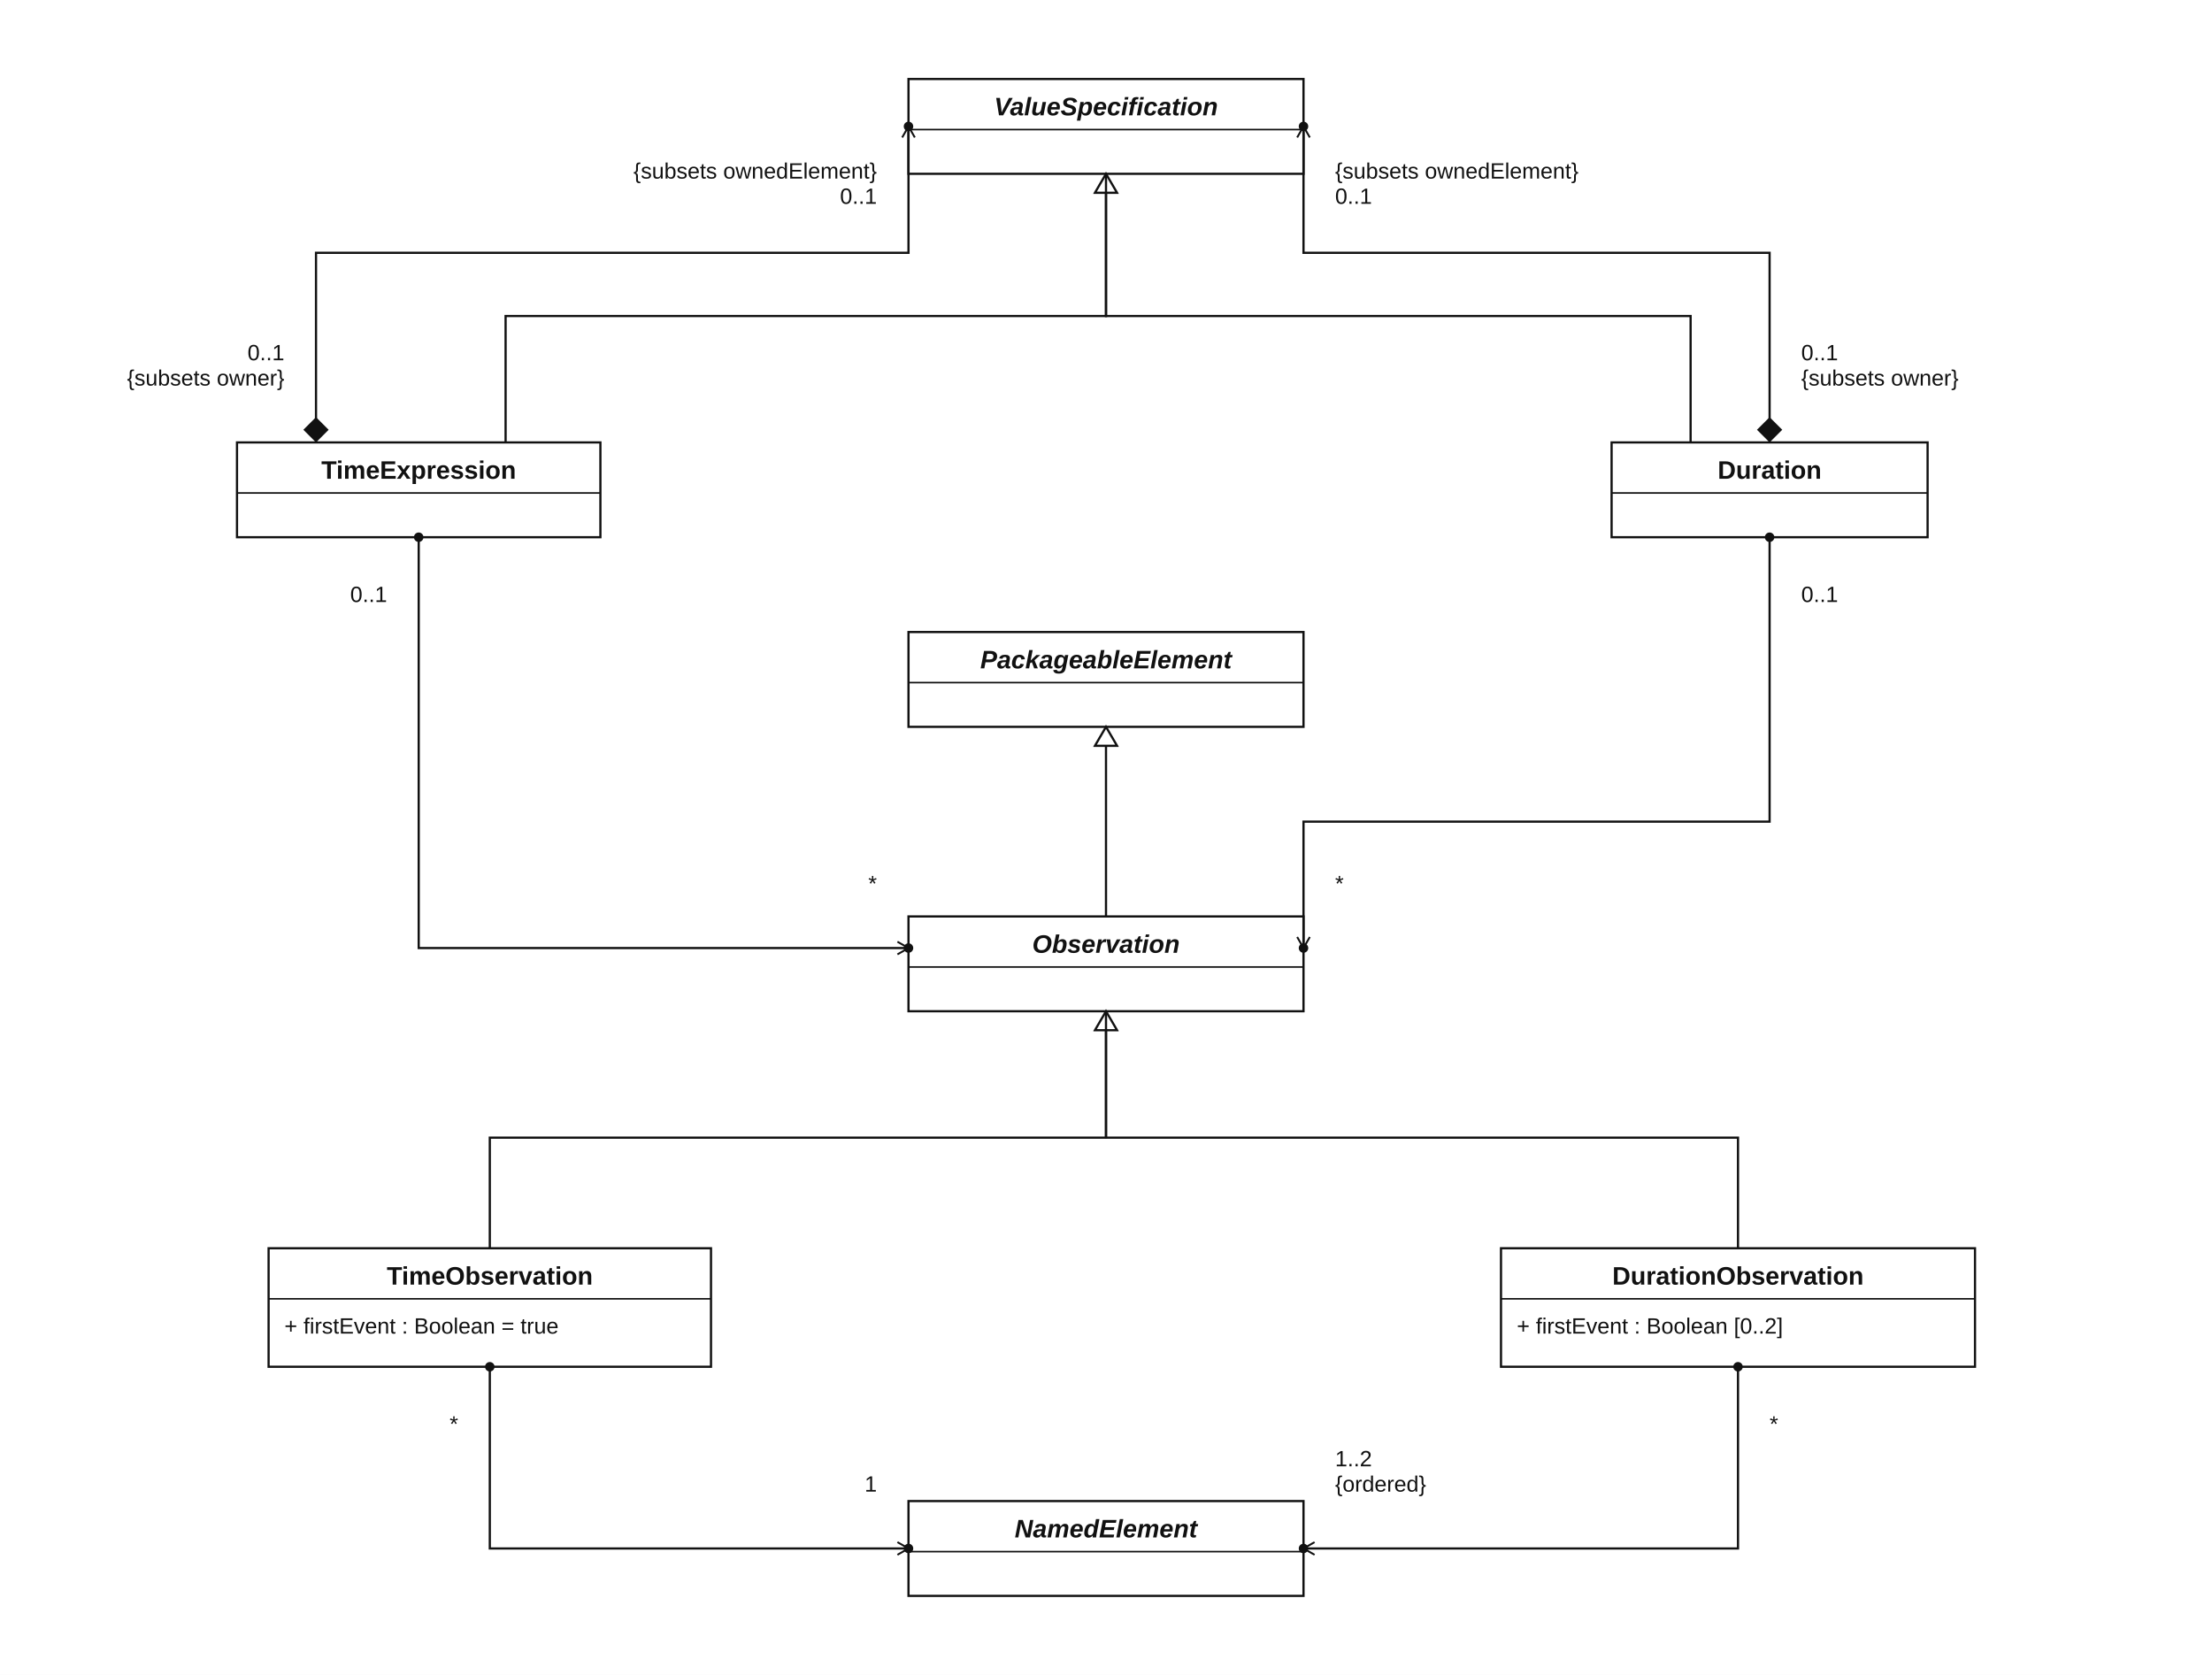
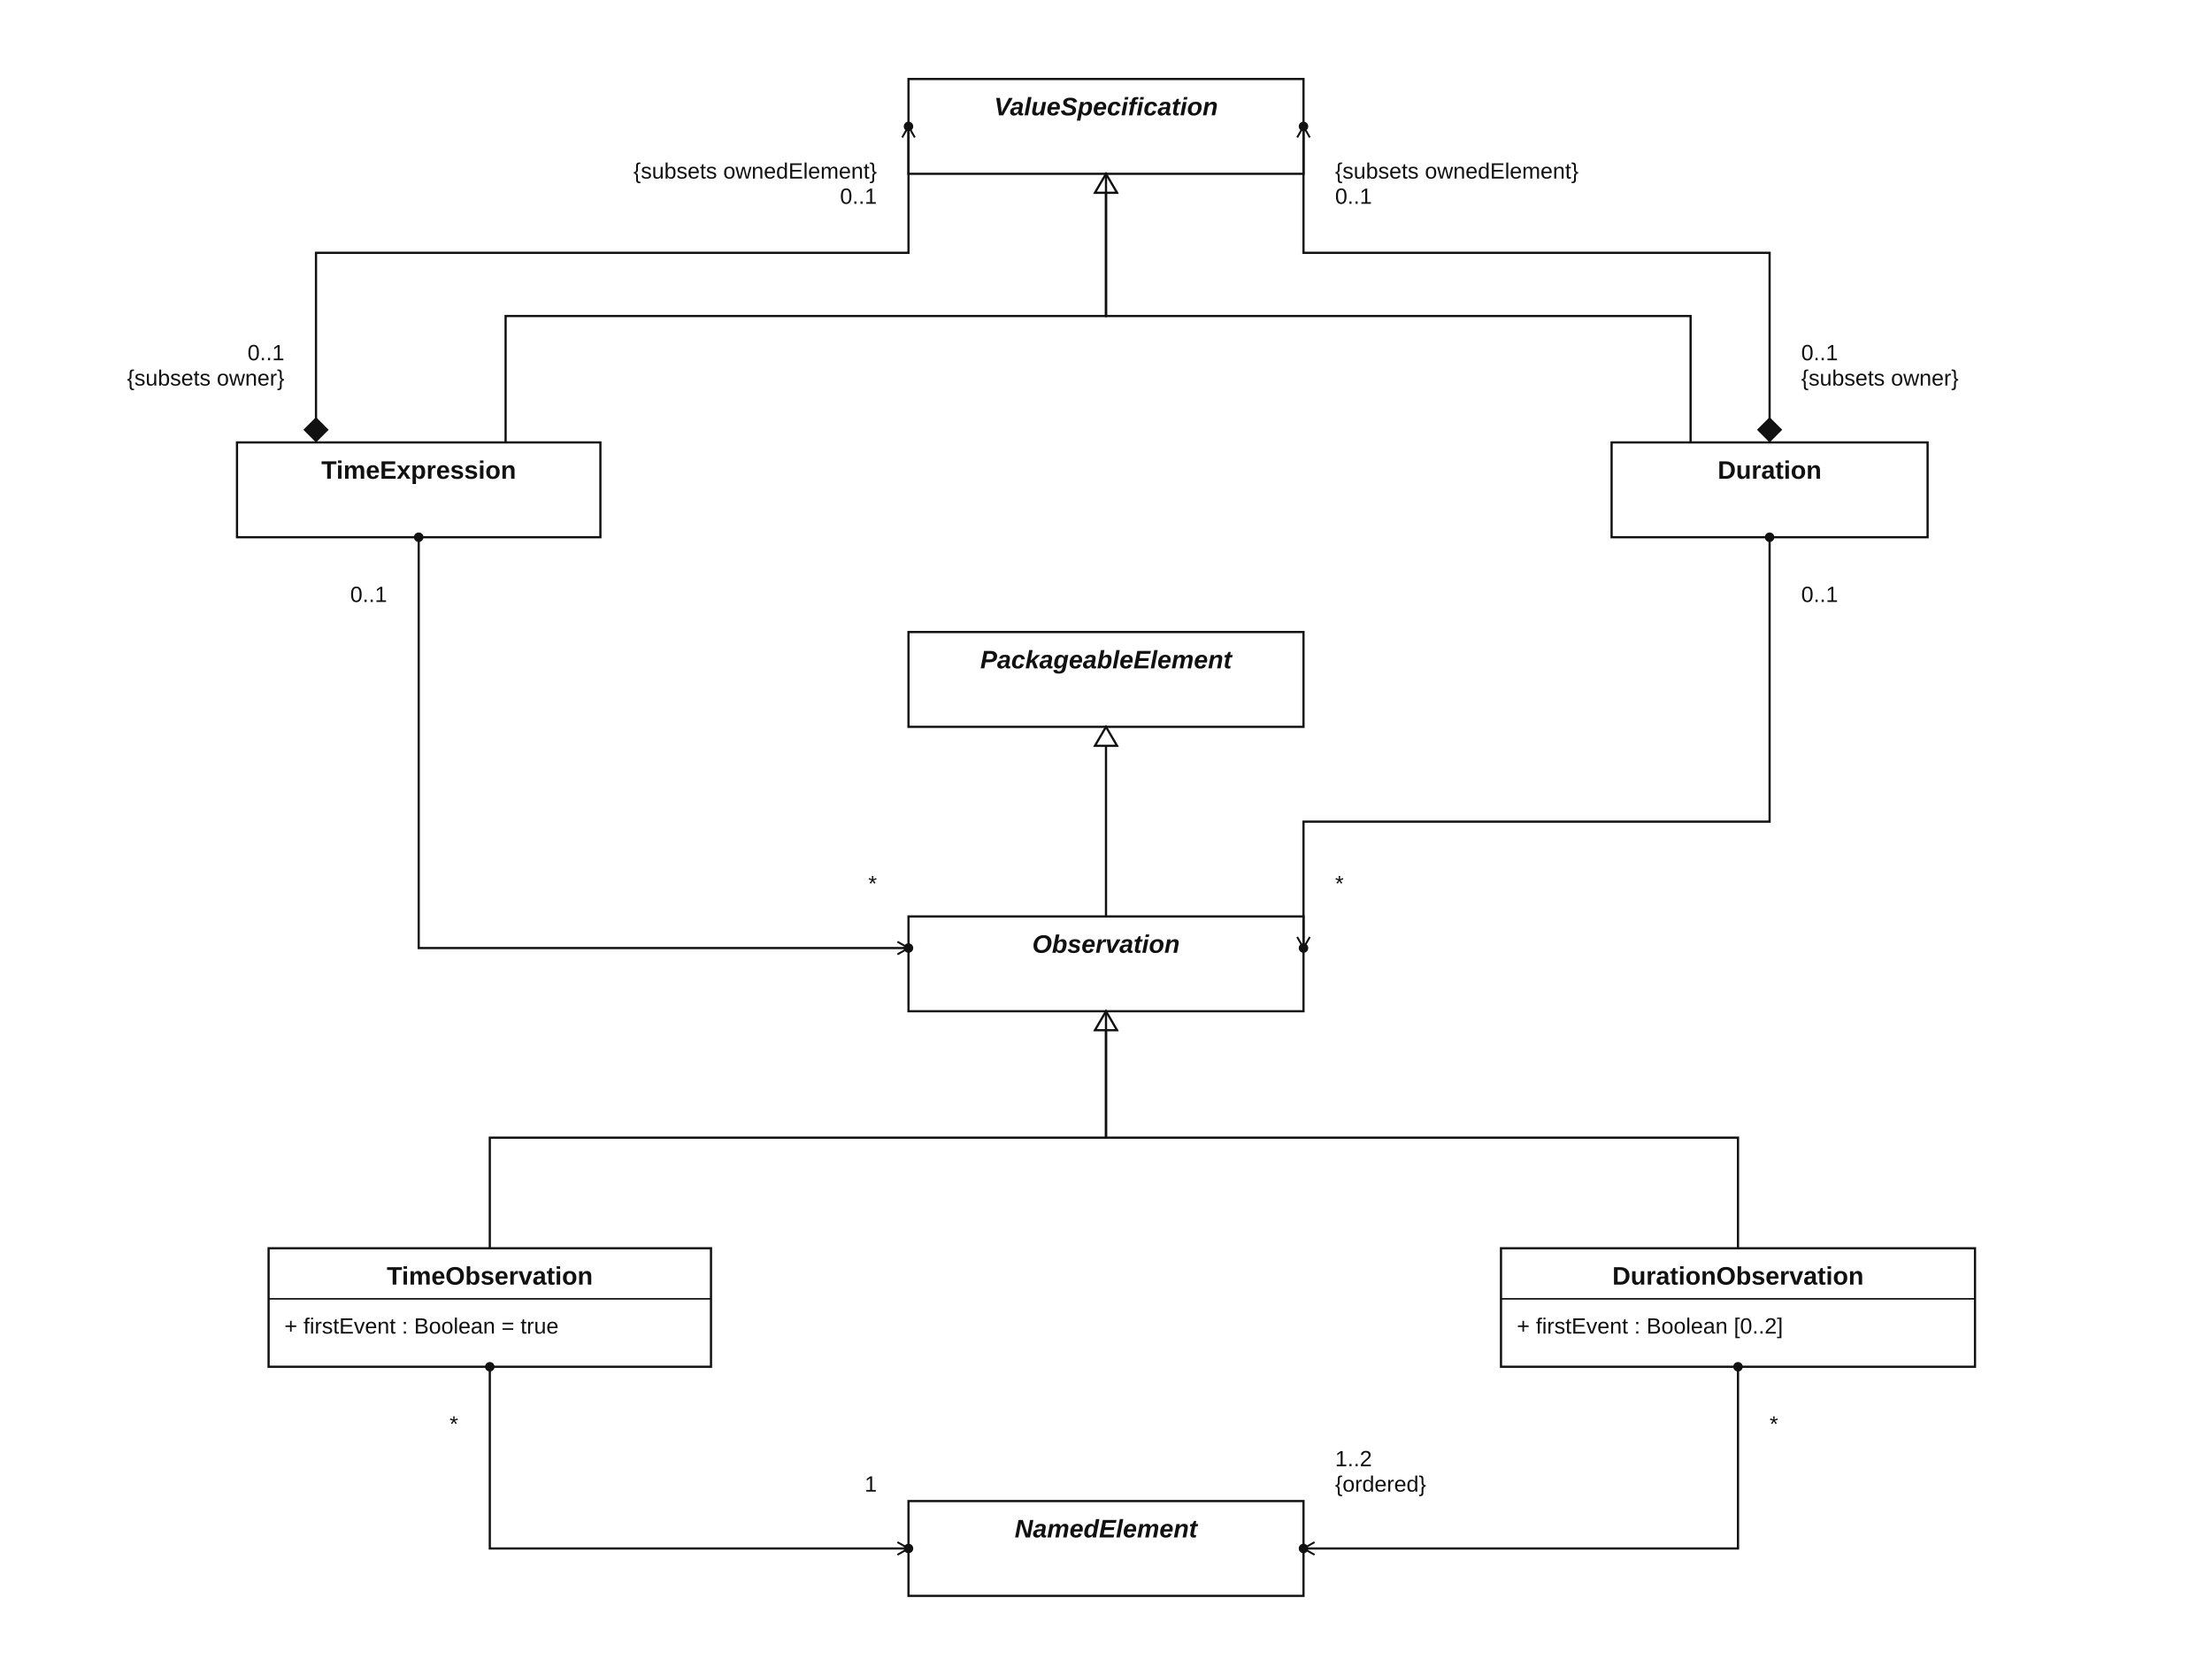
<svg xmlns="http://www.w3.org/2000/svg" width="1400" height="1060" viewBox="0 0 1400 1060" role="img" aria-labelledby="diagram-title diagram-description" data-figure="8.3">
  <defs>
    <marker id="generalization" markerWidth="15" markerHeight="16" refX="13" refY="8" orient="auto" markerUnits="userSpaceOnUse">
      <path d="M 1 1 L 13 8 L 1 15 Z" fill="#ffffff" stroke="#111111" stroke-width="1.4" />
    </marker>
    <marker id="navigation" markerWidth="9" markerHeight="10" refX="8" refY="5" orient="auto" markerUnits="userSpaceOnUse">
      <path d="M 1 1 L 8 5 L 1 9" fill="none" stroke="context-stroke" stroke-width="1.2" />
    </marker>
    <marker id="navigation-start" markerWidth="9" markerHeight="10" refX="8" refY="5" orient="auto-start-reverse" markerUnits="userSpaceOnUse">
      <path d="M 1 1 L 8 5 L 1 9" fill="none" stroke="context-stroke" stroke-width="1.2" />
    </marker>
    <marker id="annotation" markerWidth="10" markerHeight="10" refX="9" refY="5" orient="auto" markerUnits="userSpaceOnUse">
      <path d="M 0 0 L 10 5 L 0 10 Z" fill="#8a2d2d" />
    </marker>
    <style>.background, .class-box, .package-box, .note-box { fill: #ffffff; }
  .class-box, .package-box, .note-box, .association, .generalization-line,
  .class-divider, .example-association, .dependency-line, .note-link { stroke: #111111; stroke-width: 1.4; }
  .association, .generalization-line, .class-divider, .example-association,
  .dependency-line, .note-link { fill: none; }
  .class-divider { stroke-width: 1; }
  text { fill: #111111; font-family: Arial, Helvetica, sans-serif; font-size: 16px; }
  .class-name { font-weight: 700; }
  .abstract { font-style: italic; }
  .attribute, .operation { font-size: 14px; }
  .association-end, .association-label, .example-association-group .example-label { font-size: 14px; }
  .end-dot, .composition { fill: #111111; }
  .dependency-line, .note-link { stroke-dasharray: 7 5; }
  .template-signature { stroke-dasharray: 4 3; }
  a { cursor: pointer; }
  a:hover .class-box, a:hover .note-box { fill: #eef3fb; stroke: #1e3a8a; }
  a:focus-visible { outline: none; }
  a:focus-visible .class-box, a:focus-visible .note-box { stroke: #7c3aed; stroke-width: 3; }
  .association, .example-association, .dependency-line { pointer-events: stroke; }
  .association-hitbox { fill: none; stroke: transparent; stroke-width: 12; pointer-events: stroke; }
  .association-group:hover .association, .example-association-group:hover .example-association,
  .dependency-group:hover .dependency-line { stroke: #1e3a8a; stroke-width: 2.2; }
  .association-group:hover text, .example-association-group:hover text,
  .dependency-group:hover text { fill: #1e3a8a; }
  .association-group:hover .end-dot, .association-group:hover .composition,
  .example-association-group:hover .end-dot { fill: #1e3a8a; }
  .association-end { cursor: help; }
  .sequence-frame, .sequence-lifeline, .sequence-message, .sequence-observation, .sequence-constraint { fill: none; stroke: #111111; stroke-width: 1.4; }
  .sequence-lifeline { stroke-dasharray: 7 5; }
  .annotation-line { fill: none; stroke: #8a2d2d; stroke-width: 2; }
  .annotation-label { fill: #8a2d2d; }
  a:hover .annotation-label { fill: #1e3a8a; }</style>
  </defs>
  <rect class="background" width="1400" height="1060" />
  <a class="class-node" data-classifier="ValueSpecification" href="../../index.html#/classifier/valuespecification" target="_top" aria-label="ValueSpecification — открыть описание класса">
    <rect class="class-box" x="575" y="50" width="250" height="60" />
-     <line class="class-divider" x1="575" y1="82" x2="825" y2="82" />
    <text class="class-name abstract" x="700.0" y="73" text-anchor="middle">ValueSpecification</text>
  </a>
  <a class="class-node" data-classifier="TimeExpression" href="../../index.html#/classifier/timeexpression" target="_top" aria-label="TimeExpression — открыть описание класса">
    <rect class="class-box" x="150" y="280" width="230" height="60" />
-     <line class="class-divider" x1="150" y1="312" x2="380" y2="312" />
    <text class="class-name" x="265.0" y="303" text-anchor="middle">TimeExpression</text>
  </a>
  <a class="class-node" data-classifier="Duration" href="../../index.html#/classifier/duration" target="_top" aria-label="Duration — открыть описание класса">
    <rect class="class-box" x="1020" y="280" width="200" height="60" />
-     <line class="class-divider" x1="1020" y1="312" x2="1220" y2="312" />
    <text class="class-name" x="1120.0" y="303" text-anchor="middle">Duration</text>
  </a>
  <a class="class-node" data-classifier="PackageableElement" href="../../index.html#/classifier/packageableelement" target="_top" aria-label="PackageableElement — открыть описание класса">
    <rect class="class-box" x="575" y="400" width="250" height="60" />
-     <line class="class-divider" x1="575" y1="432" x2="825" y2="432" />
    <text class="class-name abstract" x="700.0" y="423" text-anchor="middle">PackageableElement</text>
  </a>
  <a class="class-node" data-classifier="Observation" href="../../index.html#/classifier/observation" target="_top" aria-label="Observation — открыть описание класса">
    <rect class="class-box" x="575" y="580" width="250" height="60" />
-     <line class="class-divider" x1="575" y1="612" x2="825" y2="612" />
    <text class="class-name abstract" x="700.0" y="603" text-anchor="middle">Observation</text>
  </a>
  <a class="class-node" data-classifier="TimeObservation" href="../../index.html#/classifier/timeobservation" target="_top" aria-label="TimeObservation — открыть описание класса">
    <rect class="class-box" x="170" y="790" width="280" height="75" />
    <line class="class-divider" x1="170" y1="822" x2="450" y2="822" />
    <text class="class-name" x="310.0" y="813" text-anchor="middle">TimeObservation</text>
    <text class="attribute" x="180" y="844">+ firstEvent : Boolean = true</text>
  </a>
  <a class="class-node" data-classifier="DurationObservation" href="../../index.html#/classifier/durationobservation" target="_top" aria-label="DurationObservation — открыть описание класса">
    <rect class="class-box" x="950" y="790" width="300" height="75" />
    <line class="class-divider" x1="950" y1="822" x2="1250" y2="822" />
    <text class="class-name" x="1100.0" y="813" text-anchor="middle">DurationObservation</text>
    <text class="attribute" x="960" y="844">+ firstEvent : Boolean [0..2]</text>
  </a>
  <a class="class-node" data-classifier="NamedElement" href="../../index.html#/classifier/namedelement" target="_top" aria-label="NamedElement — открыть описание класса">
    <rect class="class-box" x="575" y="950" width="250" height="60" />
-     <line class="class-divider" x1="575" y1="982" x2="825" y2="982" />
    <text class="class-name abstract" x="700.0" y="973" text-anchor="middle">NamedElement</text>
  </a>
  <path class="generalization-line" d="M 320 280 V 200 H 700 V 110" data-child="TimeExpression" data-parent="ValueSpecification" marker-end="url(#generalization)" />
  <path class="generalization-line" d="M 1070 280 V 200 H 700 V 110" data-child="Duration" data-parent="ValueSpecification" />
  <path class="generalization-line" d="M 700 580 V 460" data-child="Observation" data-parent="PackageableElement" marker-end="url(#generalization)" />
  <path class="generalization-line" d="M 310 790 V 720 H 700 V 640" data-child="TimeObservation" data-parent="Observation" marker-end="url(#generalization)" />
  <path class="generalization-line" d="M 1100 790 V 720 H 700 V 640" data-child="DurationObservation" data-parent="Observation" />
  <a class="association-link" href="../../index.html#/association/a-expr-timeexpression" target="_top" aria-label="Открыть описание ассоциации A_expr_timeExpression">
    <g class="association-group" id="A_expr_timeExpression">
      <path class="association" d="M 200 280 V 160 H 575 V 80" marker-end="url(#navigation)" />
      <path class="association-hitbox" d="M 200 280 V 160 H 575 V 80" aria-hidden="true" />
      <polygon class="composition" points="200,280 192,272 200,264 208,272" />
      <circle class="end-dot" cx="575" cy="80" r="3" />
      <text class="association-end" x="180" y="260" text-anchor="end" />
      <text class="association-end" x="555" y="96" text-anchor="end" />
      <text class="association-label" x="180" y="244" text-anchor="end">{subsets owner}</text>
      <text class="association-label" x="180" y="228" text-anchor="end">0..1</text>
      <text class="association-label" x="555" y="113" text-anchor="end">{subsets ownedElement}</text>
      <text class="association-label" x="555" y="129" text-anchor="end">0..1</text>
    </g>
  </a>
  <a class="association-link" href="../../index.html#/association/a-expr-duration" target="_top" aria-label="Открыть описание ассоциации A_expr_duration">
    <g class="association-group" id="A_expr_duration">
      <path class="association" d="M 1120 280 V 160 H 825 V 80" marker-end="url(#navigation)" />
      <path class="association-hitbox" d="M 1120 280 V 160 H 825 V 80" aria-hidden="true" />
      <polygon class="composition" points="1120,280 1112,272 1120,264 1128,272" />
      <circle class="end-dot" cx="825" cy="80" r="3" />
      <text class="association-end" x="1140" y="260" />
      <text class="association-end" x="845" y="96" />
      <text class="association-label" x="1140" y="244">{subsets owner}</text>
      <text class="association-label" x="1140" y="228">0..1</text>
      <text class="association-label" x="845" y="113">{subsets ownedElement}</text>
      <text class="association-label" x="845" y="129">0..1</text>
    </g>
  </a>
  <a class="association-link" href="../../index.html#/association/a-observation-timeexpression" target="_top" aria-label="Открыть описание ассоциации A_observation_timeExpression">
    <g class="association-group" id="A_observation_timeExpression">
      <path class="association" d="M 265 340 V 600 H 575" marker-end="url(#navigation)" />
      <path class="association-hitbox" d="M 265 340 V 600 H 575" aria-hidden="true" />
      <circle class="end-dot" cx="265" cy="340" r="3" />
      <circle class="end-dot" cx="575" cy="600" r="3" />
      <text class="association-end" x="245" y="365" text-anchor="end" />
      <text class="association-end" x="555" y="580" text-anchor="end" />
      <text class="association-label" x="245" y="381" text-anchor="end">0..1</text>
      <text class="association-label" x="555" y="564" text-anchor="end">*</text>
    </g>
  </a>
  <a class="association-link" href="../../index.html#/association/a-observation-duration" target="_top" aria-label="Открыть описание ассоциации A_observation_duration">
    <g class="association-group" id="A_observation_duration">
      <path class="association" d="M 1120 340 V 520 H 825 V 600" marker-end="url(#navigation)" />
      <path class="association-hitbox" d="M 1120 340 V 520 H 825 V 600" aria-hidden="true" />
      <circle class="end-dot" cx="1120" cy="340" r="3" />
      <circle class="end-dot" cx="825" cy="600" r="3" />
      <text class="association-end" x="1140" y="365" />
      <text class="association-end" x="845" y="580" />
      <text class="association-label" x="1140" y="381">0..1</text>
      <text class="association-label" x="845" y="564">*</text>
    </g>
  </a>
  <a class="association-link" href="../../index.html#/association/a-event-timeobservation" target="_top" aria-label="Открыть описание ассоциации A_event_timeObservation">
    <g class="association-group" id="A_event_timeObservation">
      <path class="association" d="M 310 865 V 980 H 575" marker-end="url(#navigation)" />
      <path class="association-hitbox" d="M 310 865 V 980 H 575" aria-hidden="true" />
      <circle class="end-dot" cx="310" cy="865" r="3" />
      <circle class="end-dot" cx="575" cy="980" r="3" />
      <text class="association-end" x="290" y="890" text-anchor="end" />
      <text class="association-end" x="555" y="960" text-anchor="end" />
      <text class="association-label" x="290" y="906" text-anchor="end">*</text>
      <text class="association-label" x="555" y="944" text-anchor="end">1</text>
    </g>
  </a>
  <a class="association-link" href="../../index.html#/association/a-event-durationobservation" target="_top" aria-label="Открыть описание ассоциации A_event_durationObservation">
    <g class="association-group" id="A_event_durationObservation">
      <path class="association" d="M 1100 865 V 980 H 825" marker-end="url(#navigation)" />
      <path class="association-hitbox" d="M 1100 865 V 980 H 825" aria-hidden="true" />
      <circle class="end-dot" cx="1100" cy="865" r="3" />
      <circle class="end-dot" cx="825" cy="980" r="3" />
      <text class="association-end" x="1120" y="890" />
      <text class="association-end" x="845" y="960" />
      <text class="association-label" x="1120" y="906">*</text>
      <text class="association-label" x="845" y="944">{ordered}</text>
      <text class="association-label" x="845" y="928">1..2</text>
    </g>
  </a>
</svg>
